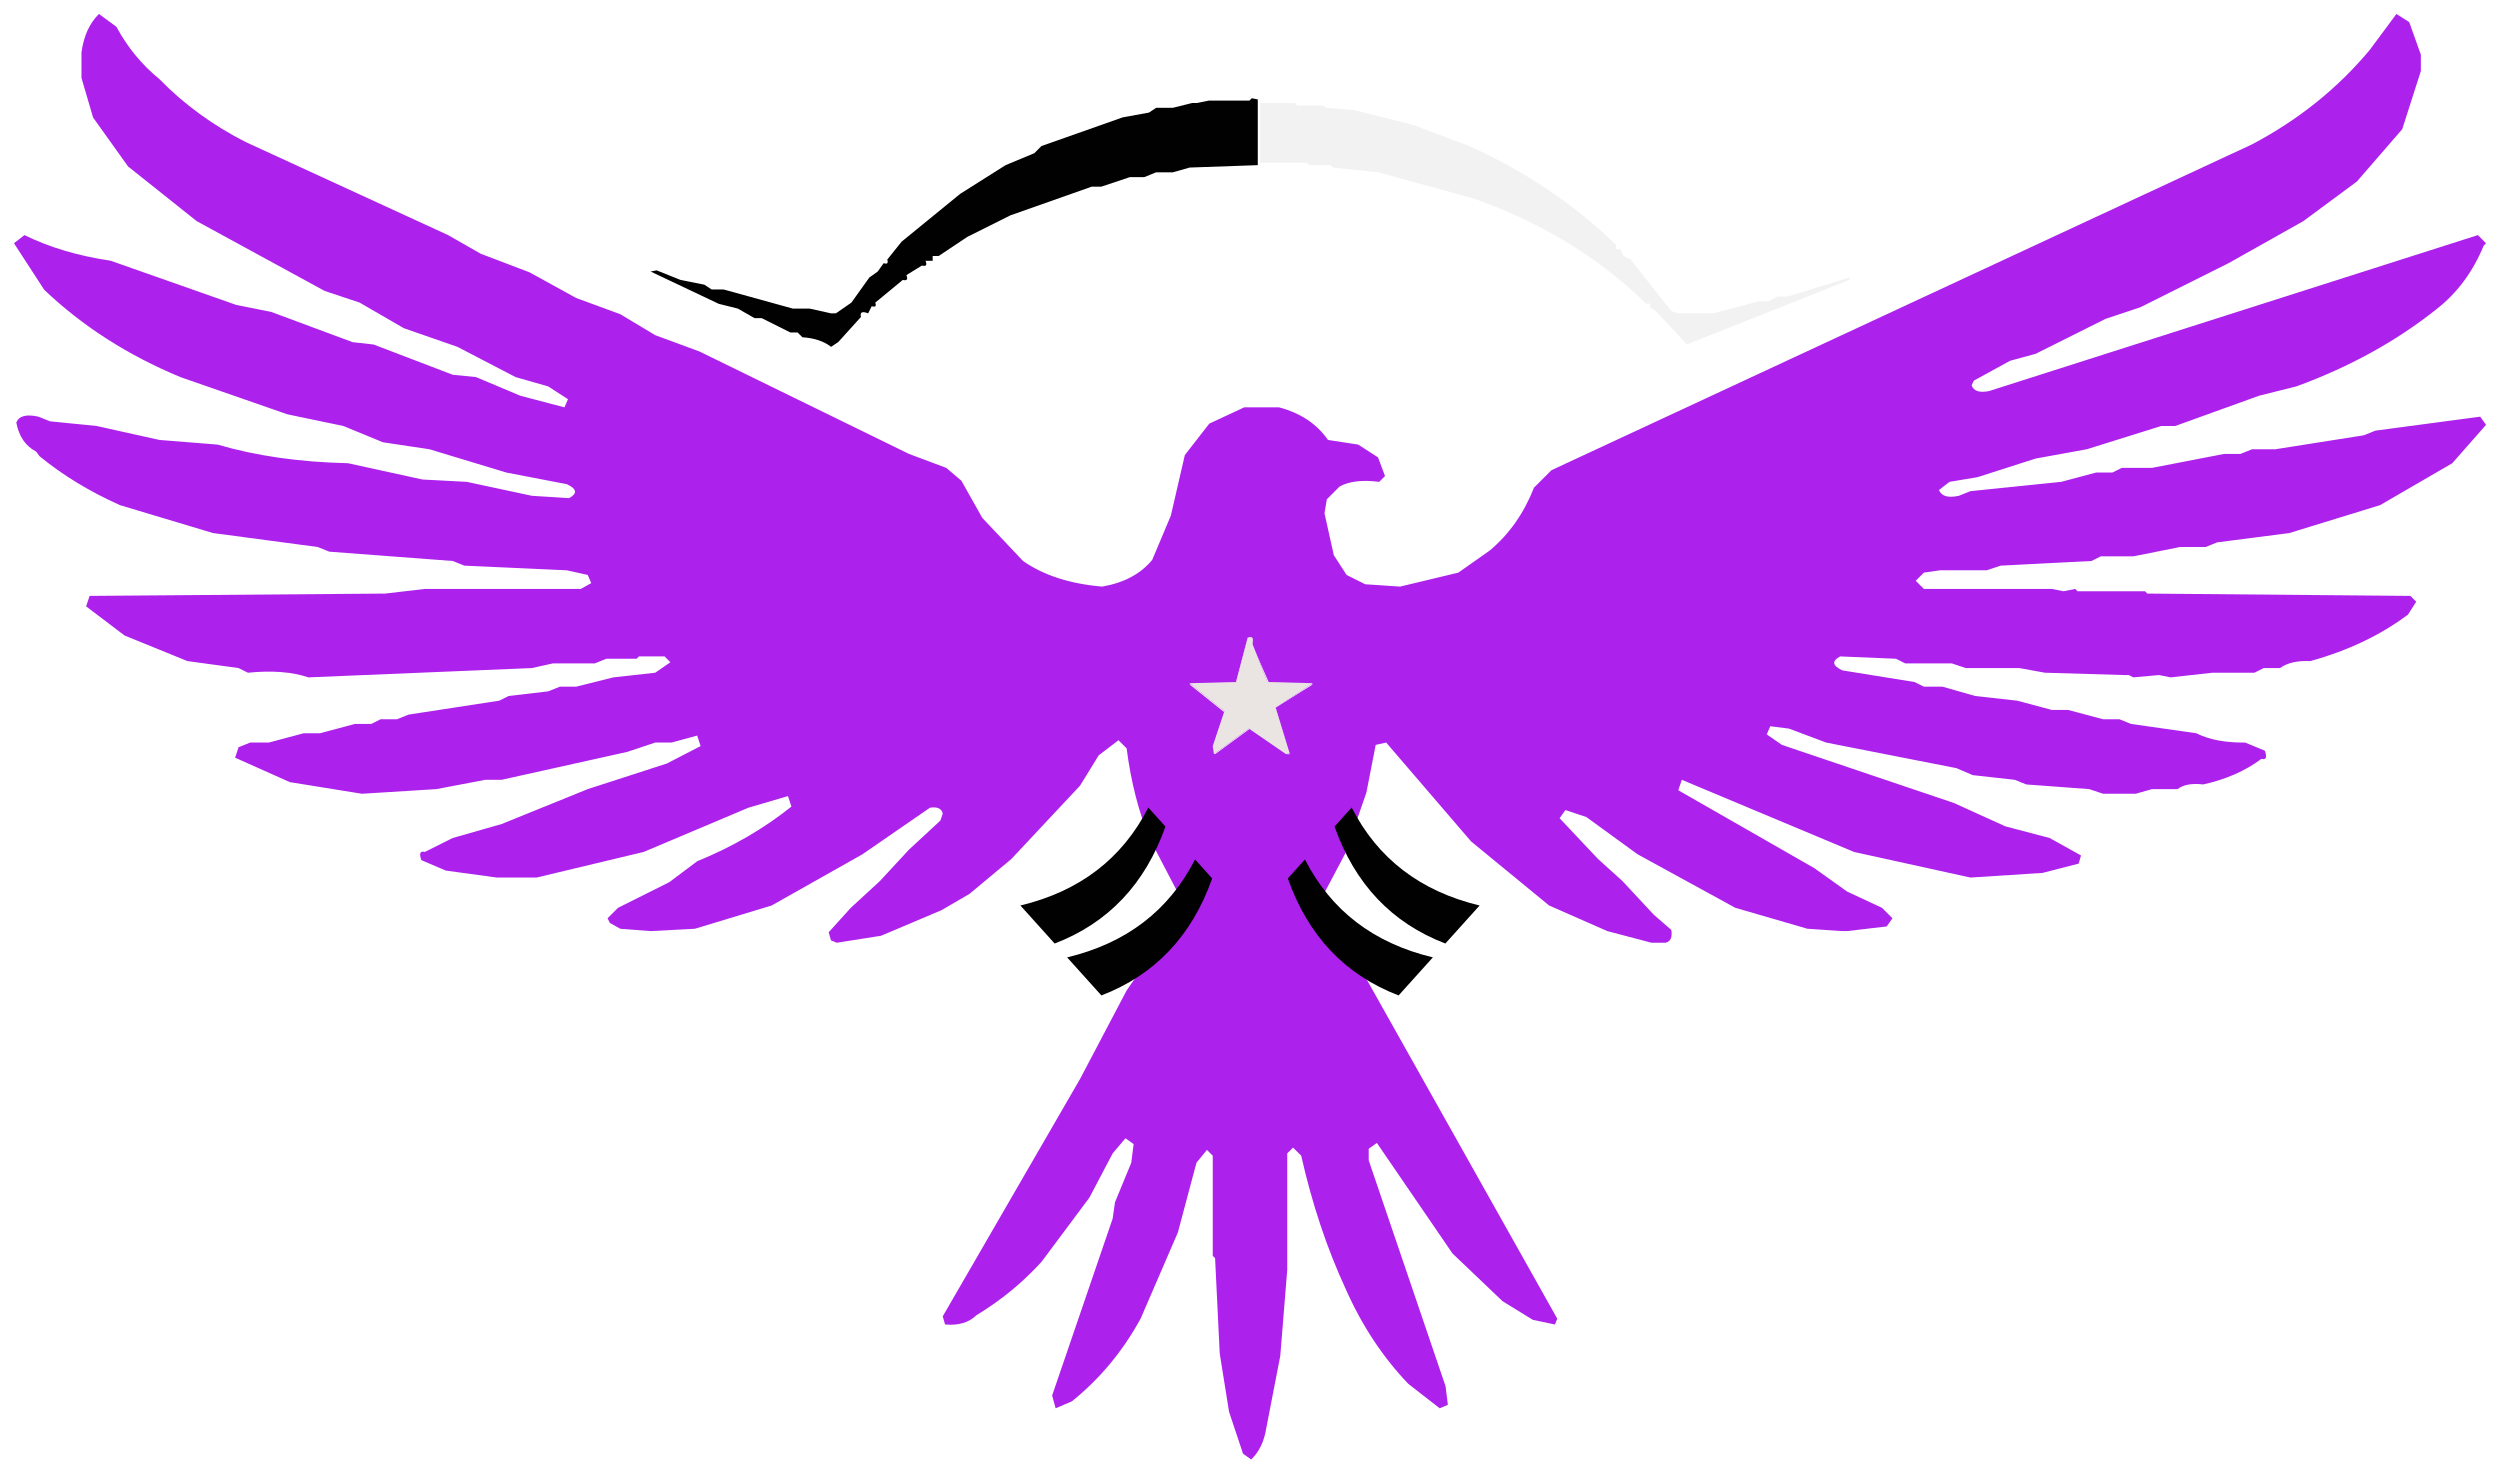
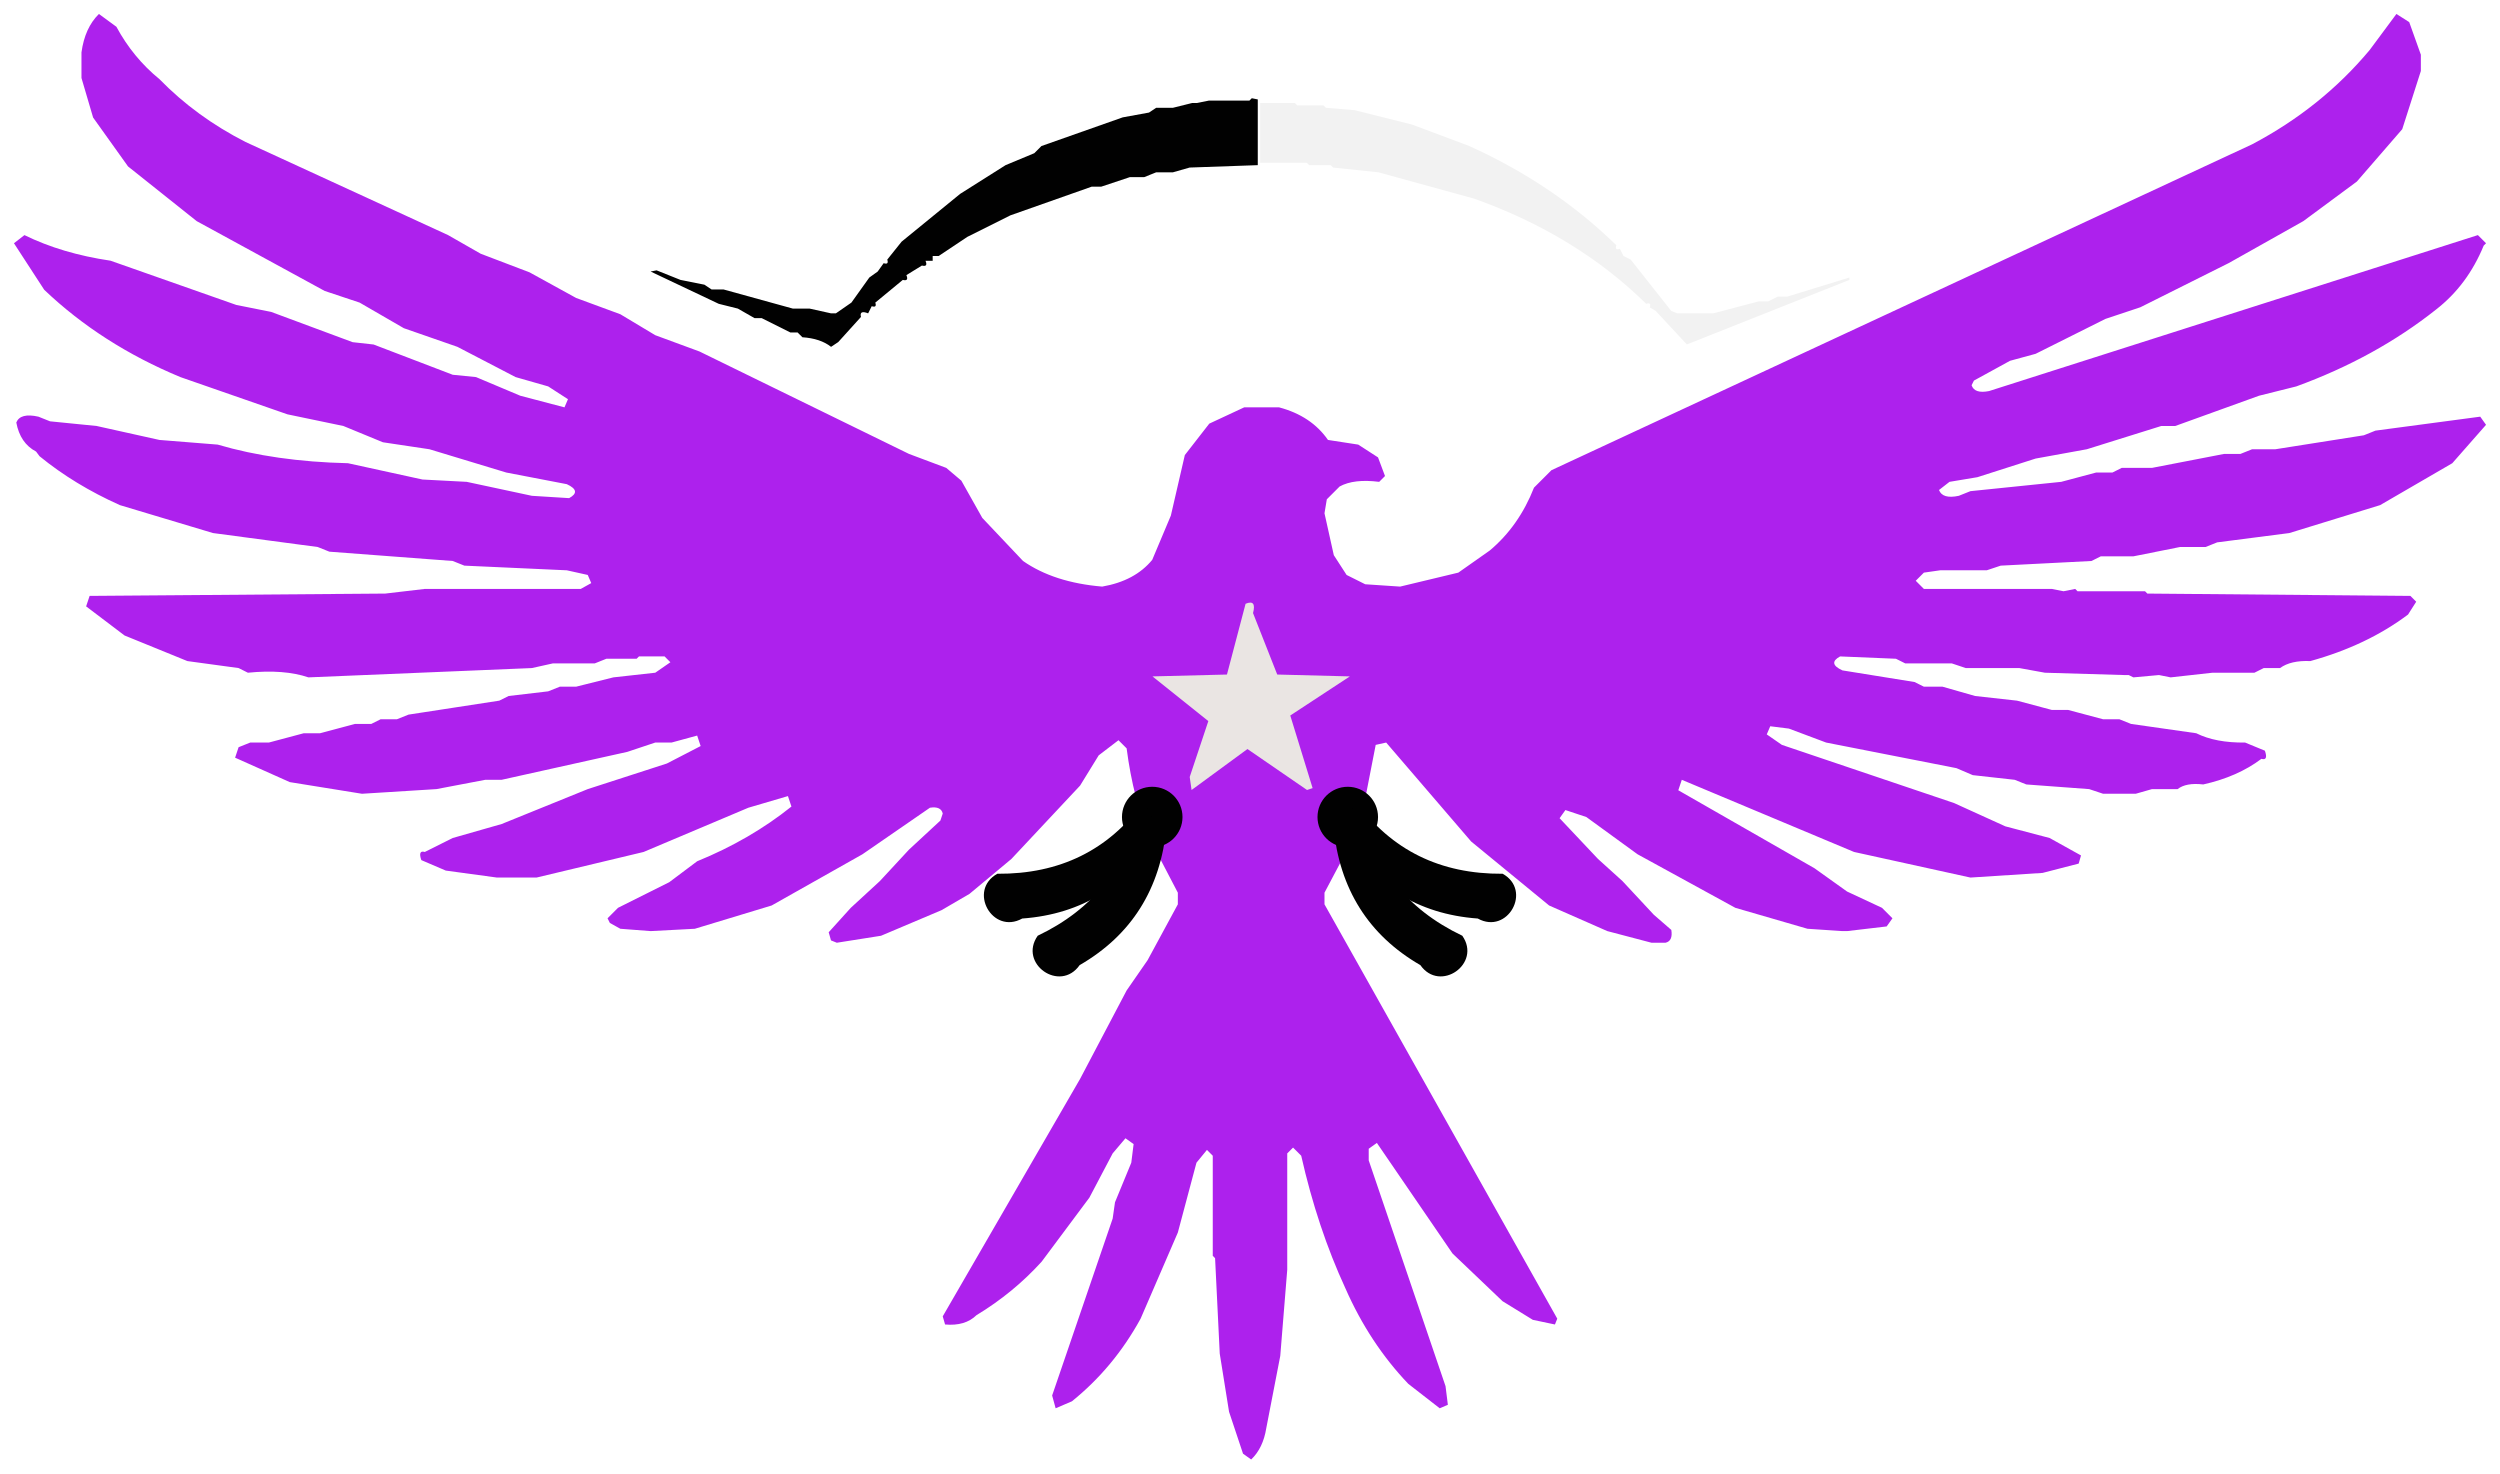
<svg xmlns="http://www.w3.org/2000/svg" viewBox="167 84 1074 633">
  <g fill="#AD21ED">
    <path d="M 209.5 90 L 217 95.5 Q 224.2 108.8 235.5 118 Q 251.3 134.2 272.5 145 L 359.5 185 L 373.5 193 L 394.5 201 L 414.5 212 L 433.5 219 L 448.5 228 L 467.5 235 L 557.5 279 L 573.5 285 L 580 290.5 L 589 306.5 L 606.5 325 Q 619.75 334.25 640.5 336 Q 654.57 333.57 662 324.5 L 670 305.5 L 676 279.5 L 686.5 266 L 701.5 259 L 716.5 259 Q 730.33 262.67 737.5 273 L 750.5 275 L 759 280.5 L 762 288.5 L 759.5 291 Q 748.63 289.62 742.5 293 L 737 298.5 L 736 304.5 L 740 322.5 L 745.5 331 L 753.5 335 L 768.5 336 L 793.5 330 L 807 320.5 Q 819.51 310.01 826 293.5 L 833.5 286 L 1134.5 146 Q 1164.29 130.29 1185 105.5 L 1196.5 90 L 1202 93.5 L 1207 107.5 L 1207 114.5 L 1199 139.5 L 1179.5 162 L 1156.5 179 L 1124.5 197 L 1086.5 216 L 1071.5 221 L 1041.5 236 L 1030.5 239 L 1015 247.5 L 1014 249.5 Q 1015.25 253.25 1021.5 252 L 1231.5 185 L 1235 188.5 L 1234 189.5 Q 1227.02 206.52 1213.5 217 Q 1187.57 237.57 1153.5 250 L 1137.5 254 L 1101.5 267 L 1095.5 267 L 1063.5 277 L 1041.5 281 L 1016.5 289 L 1004.5 291 L 1000 294.5 Q 1001.5 298.5 1008.5 297 L 1013.5 295 L 1052.5 291 L 1067.5 287 L 1074.5 287 L 1078.5 285 L 1091.5 285 L 1122.5 279 L 1129.5 279 L 1134.5 277 L 1144.5 277 L 1182.5 271 L 1187.5 269 L 1232.5 263 L 1235 266.5 L 1220.5 283 L 1189.5 301 L 1150.5 313 L 1119.5 317 L 1114.5 319 L 1103.5 319 L 1083.5 323 L 1069.5 323 L 1065.5 325 L 1026.5 327 L 1020.5 329 L 1000.5 329 L 993.5 330 L 990 333.5 L 993.5 337 L 1048.5 337 L 1053.5 338 L 1058.5 337 L 1059.5 338 L 1088.5 338 L 1089.5 339 L 1202.5 340 L 1205 342.5 L 1201.5 348 Q 1183.8 361.3 1159.5 368 Q 1151.13 367.63 1146.5 371 L 1139.5 371 L 1135.5 373 L 1117.5 373 L 1099.5 375 L 1094.5 374 L 1083.5 375 L 1081.5 374 L 1079.5 374 L 1045.5 373 L 1034.5 371 L 1011.5 371 L 1005.5 369 L 985.5 369 L 981.5 367 L 957.5 366 Q 952 369 958.5 372 L 989.5 377 L 993.5 379 L 1001.5 379 L 1015.5 383 L 1033.5 385 L 1048.5 389 L 1055.5 389 L 1070.5 393 L 1077.5 393 L 1082.5 395 L 1110.5 399 Q 1118.84 403.16 1131.5 403 L 1140 406.5 Q 1141.5 410.88 1138.5 410 Q 1128.23 417.73 1113.5 421 Q 1106.14 420.14 1102.5 423 L 1091.5 423 L 1084.5 425 L 1070.5 425 L 1064.5 423 L 1037.5 421 L 1032.5 419 L 1014.5 417 L 1007.5 414 L 951.5 403 L 935.5 397 L 927.5 396 L 926 399.5 L 932.5 404 L 1006.5 429 L 1028.5 439 L 1047.5 444 L 1061 451.5 L 1060 455 L 1044.5 459 L 1013.5 461 L 963.5 450 L 889.5 419 L 888 423.5 L 946.5 457 L 960.5 467 L 975.5 474 L 980 478.5 L 977.5 482 L 960.5 484 L 958.5 484 L 943.5 483 L 912.5 474 L 870.5 451 L 848.5 435 L 839.5 432 L 837 435.5 L 853.5 453 L 864 462.5 L 877.5 477 L 885 483.5 Q 885.75 488.25 882.5 489 L 876.5 489 L 857.5 484 L 832.5 473 L 799 445.5 L 762.5 403 L 758 404 L 754 424.5 L 745 450.5 L 736 467.5 L 736 472.5 L 836 650.5 L 835 653 L 825.5 651 L 812.5 643 L 791 622.5 L 758.5 575 L 755 577.5 L 755 582.5 L 788 679.5 L 789 687.5 L 785.5 689 L 772 678.5 Q 755.4 661.1 745 637.5 Q 733 611.5 726 580.5 L 722.5 577 L 720 579.5 L 720 629.5 L 717 666.5 L 711 697.5 Q 709.63 706.13 704.5 711 L 701 708.5 L 695 690.5 L 691 665.5 L 689 624.5 L 688 623.5 L 688 580.5 L 685.5 578 L 681 583.5 L 673 613.5 L 657 650.5 Q 645.5 671.5 627.5 686 L 620.5 689 L 619 683.5 L 645 607.5 L 646 600.5 L 653 583.5 L 654 575.5 L 650.5 573 L 645 579.5 L 635 598.5 L 614.5 626 Q 602.38 639.38 586.5 649 Q 581.62 653.77 573 653 L 572 649.5 L 631 547.5 L 651 509.5 L 660 496.5 L 673 472.5 L 673 467.5 L 661 444.5 Q 653.8 427.21 651 405.5 L 647.5 402 L 639 408.5 L 631 421.5 L 601.5 453 L 583.5 468 L 571.5 475 L 545.5 486 L 526.5 489 L 524 488 L 523 484.5 L 532.5 474 L 545 462.5 L 557.5 449 L 571 436.5 L 572 433.5 Q 571.25 430.25 566.5 431 L 537.5 451 L 498.5 473 L 465.5 483 L 446.5 484 L 433.5 483 L 429 480.5 L 428 478.5 L 432.5 474 L 454.5 463 L 466.5 454 Q 489.23 444.73 507 430.5 L 505.5 426 L 488.5 431 L 443.5 450 L 397.5 461 L 380.5 461 L 358.5 458 L 348 453.5 Q 346.5 449.12 349.5 450 L 361.5 444 L 382.5 438 L 419.5 423 L 453.5 412 L 468 404.5 L 466.5 400 L 455.5 403 L 448.5 403 L 436.5 407 L 382.5 419 L 375.5 419 L 354.5 423 L 322.5 425 L 291.5 420 L 268 409.5 L 269.5 405 L 274.5 403 L 282.5 403 L 297.5 399 L 304.5 399 L 319.5 395 L 326.5 395 L 330.5 393 L 337.5 393 L 342.5 391 L 381.5 385 L 385.5 383 L 402.5 381 L 407.5 379 L 414.5 379 L 430.5 375 L 448.5 373 L 455 368.5 L 452.5 366 L 441.5 366 L 440.5 367 L 427.5 367 L 422.5 369 L 404.5 369 L 395.5 371 L 299.5 375 Q 289.05 371.45 273.5 373 L 269.5 371 L 247.5 368 L 220.5 357 L 204 344.5 L 205.5 340 L 332.5 339 L 349.5 337 L 416.5 337 L 421 334.5 L 419.5 331 L 410.5 329 L 366.5 327 L 361.5 325 L 308.5 321 L 303.5 319 L 258.5 313 L 218.5 301 Q 198.98 292.25 184 280 L 182.5 278 Q 175.63 274.38 174 265.5 Q 175.75 261.25 183.5 263 L 188.5 265 L 208.5 267 L 235.5 273 L 260.5 275 Q 285.22 282.28 316.5 283 L 348.5 290 L 367.5 291 L 395.5 297 L 411.5 298 Q 417 295 410.5 292 L 384.5 287 L 351.5 277 L 331.5 274 L 314.5 267 L 290.5 262 L 244.5 246 Q 210.59 231.91 186 208.5 L 173 188.5 L 177.5 185 Q 193.59 192.91 214.5 196 L 268.5 215 L 283.5 218 L 318.5 231 L 327.5 232 L 361.5 245 L 371.5 246 L 390.5 254 L 409.5 259 L 411 255.5 L 402.5 250 L 388.5 246 L 363.5 233 L 340.5 225 L 321.5 214 L 306.5 209 L 251.5 179 L 222 155.5 L 207 134.5 L 202 117.5 L 202 106.5 Q 203.44 95.94 209.5 90 Z M 703 358 L 698 377 L 678 378 L 693 390 L 688 405 L 689 408 L 704 397 L 720 408 L 721 408 L 715 388 L 731 378 L 712 377 L 705 361 Q 706 357 703 358 Z " />
    <path d="M 703 358 Q 706 356.75 705 360.5 L 711.5 377 L 731 377.5 L 715 388 L 721 407.5 L 719.5 408 L 703.5 397 L 688.5 408 L 688 404.5 L 693 389.5 L 678 377.5 L 698 377 L 703 358 Z " />
  </g>
  <g fill="#EAE5E3">
-     <path d="M 703 358 Q 706 356.75 705 360.5 L 711.5 377 L 731 377.5 L 715 388 L 721 407.5 L 719.5 408 L 703.5 397 L 688.5 408 L 688 404.5 L 693 389.5 L 678 377.5 L 698 377 L 703 358 Z " />
+     <path d="M 702.1 343.38 Q 706.9 341.38 705.3 347.38 L 715.7 373.78 L 746.9 374.58 L 721.3 391.38 L 730.9 422.58 L 728.5 423.38 L 702.9 405.78 L 678.9 423.38 L 678.1 417.78 L 686.1 393.78 L 662.1 374.58 L 694.1 373.78 L 702.1 343.38 Z " />
  </g>
  <g fill="#010101">
    <path d="M 704.77 126.2 L 707.34 126.71 L 707.34 154.95 L 678.07 155.98 L 670.88 158.03 L 663.69 158.03 L 658.56 160.09 L 652.4 160.09 L 640.07 164.2 L 635.97 164.2 L 601.05 176.52 L 582.57 185.76 L 570.24 193.98 L 567.68 193.98 L 567.68 196.03 L 564.6 196.03 Q 565.76 198.77 563.06 198.08 L 556.38 202.19 Q 557.54 204.93 554.84 204.25 L 543.03 214 Q 543.8 216.31 541.49 215.54 L 539.95 218.62 Q 536.1 217.08 536.87 220.16 L 527.11 230.95 L 524.03 233 Q 519.43 229.39 511.71 228.89 L 509.66 226.84 L 506.57 226.84 L 494.25 220.68 L 491.17 220.68 L 483.98 216.57 L 475.77 214.52 L 446.5 200.65 L 449.07 200.14 L 459.34 204.25 L 469.61 206.3 L 472.69 208.35 L 477.82 208.35 L 507.6 216.57 L 514.79 216.57 L 524.03 218.62 L 526.09 218.62 L 532.76 214 L 540.46 203.22 L 544.06 200.65 L 546.62 197.06 Q 548.94 197.83 548.17 195.52 L 554.33 187.82 L 579.49 167.28 L 599 154.95 L 611.32 149.82 L 614.4 146.74 L 649.32 134.42 L 660.61 132.36 L 663.69 130.31 L 670.88 130.31 L 679.1 128.25 L 681.15 128.25 L 686.29 127.23 L 703.74 127.23 L 704.77 126.2 Z " />
  </g>
  <g fill="#F2F2F2">
    <path d="M 708.36 128.25 L 723.25 128.25 L 724.28 129.28 L 735.58 129.28 L 736.6 130.31 L 748.93 131.33 L 773.57 137.5 L 798.22 146.74 Q 834.62 163.22 861.38 189.36 Q 860.61 191.67 862.92 190.9 L 864.46 193.98 L 867.54 195.52 L 884.99 217.6 L 887.56 218.62 L 902.97 218.62 L 922.48 213.49 L 926.58 213.49 L 930.69 211.43 L 934.8 211.43 L 961.5 203.22 L 961.5 204.25 L 891.67 231.97 L 878.32 217.6 L 875.75 216.06 Q 876.52 213.75 874.21 214.52 Q 844.18 184.98 800.27 169.33 L 759.2 158.03 L 739.69 155.98 L 738.66 154.95 L 729.42 154.95 L 728.39 153.93 L 708.36 153.93 L 708.36 128.25 Z " />
  </g>
  <g fill="#010101">
-     <path d="M 740.32 439.09 Q 753.41 476.11 787.92 489.34 L 802.64 473 Q 764.45 463.84 747.68 430.91 Z" />
-     <path d="M 720.25 461.38 Q 733.34 498.4 767.84 511.64 L 782.56 495.29 Q 744.38 486.14 727.61 453.21 Z" />
-     <path d="M 667.68 439.09 Q 654.59 476.11 620.08 489.34 L 605.36 473 Q 643.55 463.84 660.32 430.91 Z" />
-     <path d="M 687.75 461.38 Q 674.66 498.4 640.16 511.64 L 625.44 495.29 Q 663.62 486.14 680.39 453.21 Z" />
+     <path d="M 733 435 C 733 427.82 738.82 422 746 422 C 753.18 422 759 427.82 759 435 C 759 442.18 753.18 448 746 448 C 738.82 448 733 442.18 733 435 Z" />
+     <path d="M 742.36 441.56 Q 763.37 475.82 801.85 478.6 C 814.68 485.72 825.36 466.49 812.54 459.37 Q 772.35 459.64 749.64 428.44 Z" />
+     <path d="M 739.86 439.31 Q 743.79 479.3 777.19 498.62 C 785.61 510.63 803.62 498 795.2 485.99 Q 758.94 468.68 752.14 430.69 Z" />
+     <path d="M 649 435 C 649 427.82 654.82 422 662 422 C 669.18 422 675 427.82 675 435 C 675 442.18 669.18 448 662 448 C 654.82 448 649 442.18 649 435 Z" />
+     <path d="M 665.64 441.56 Q 644.63 475.82 606.15 478.6 C 593.32 485.72 582.64 466.49 595.46 459.37 Q 635.65 459.64 658.36 428.44 Z" />
+     <path d="M 668.14 439.31 Q 664.21 479.3 630.81 498.62 C 622.39 510.63 604.38 498 612.8 485.99 Q 649.06 468.68 655.86 430.69 Z" />
  </g>
</svg>
